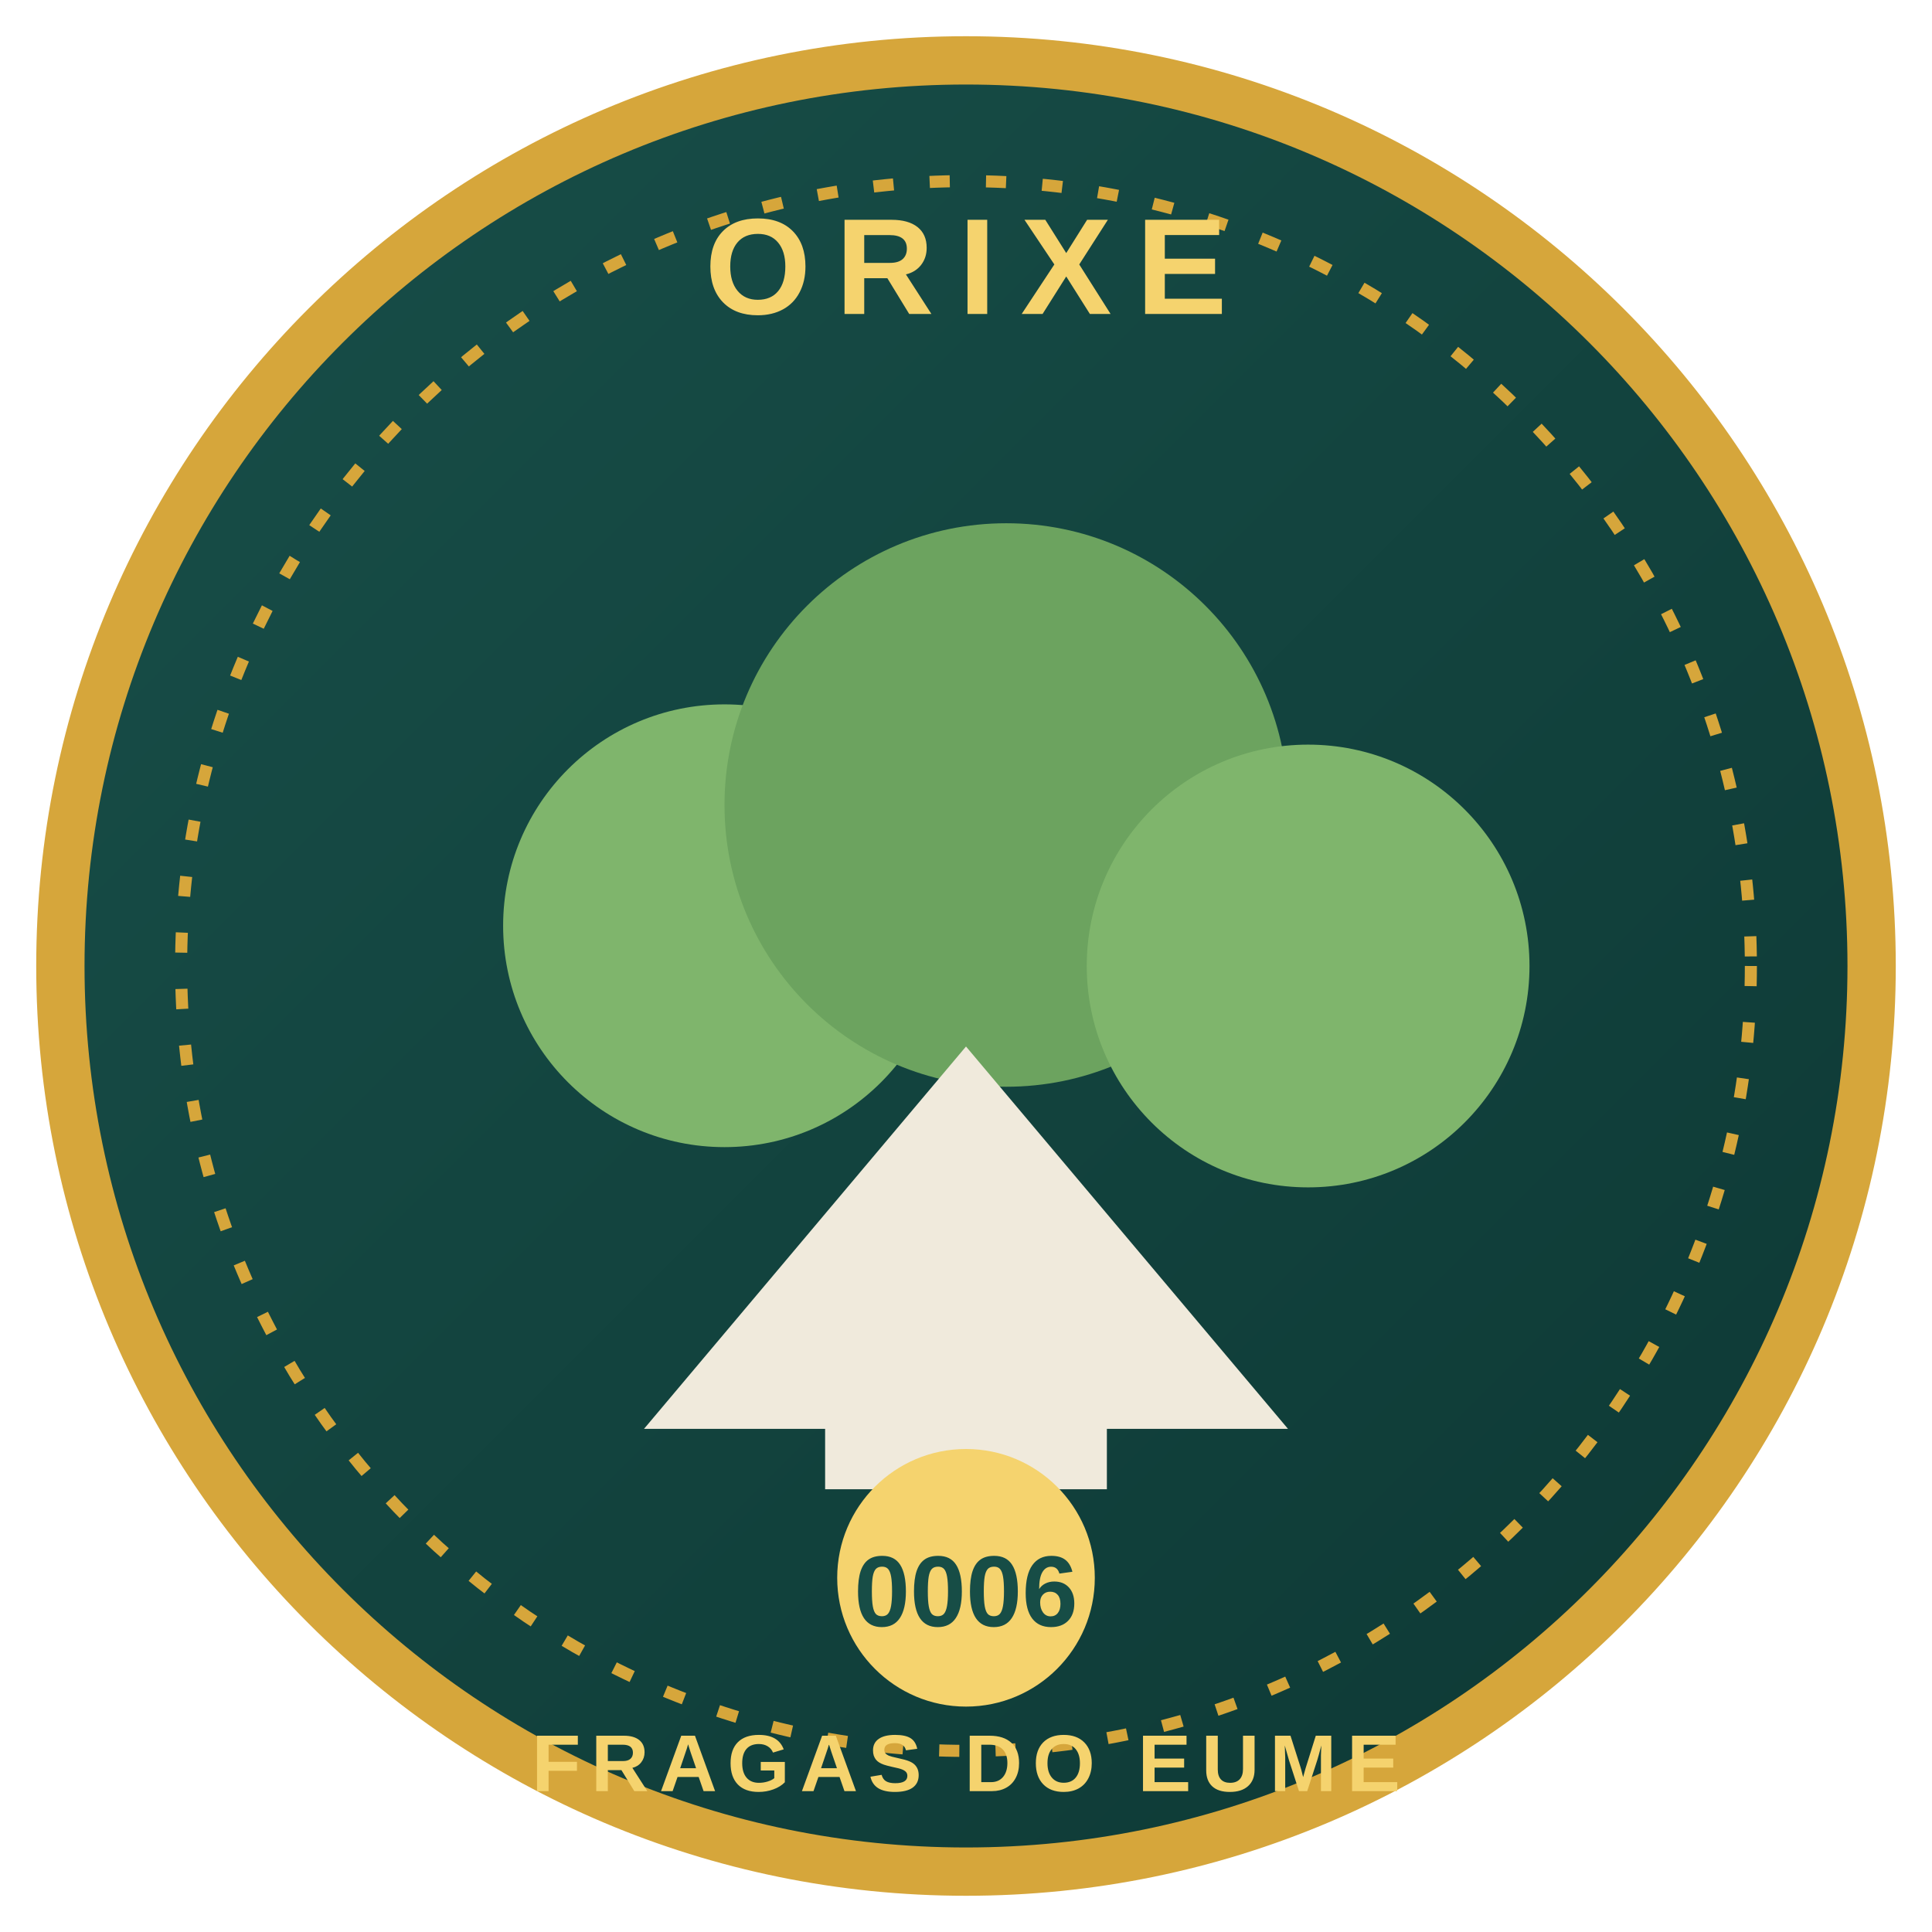
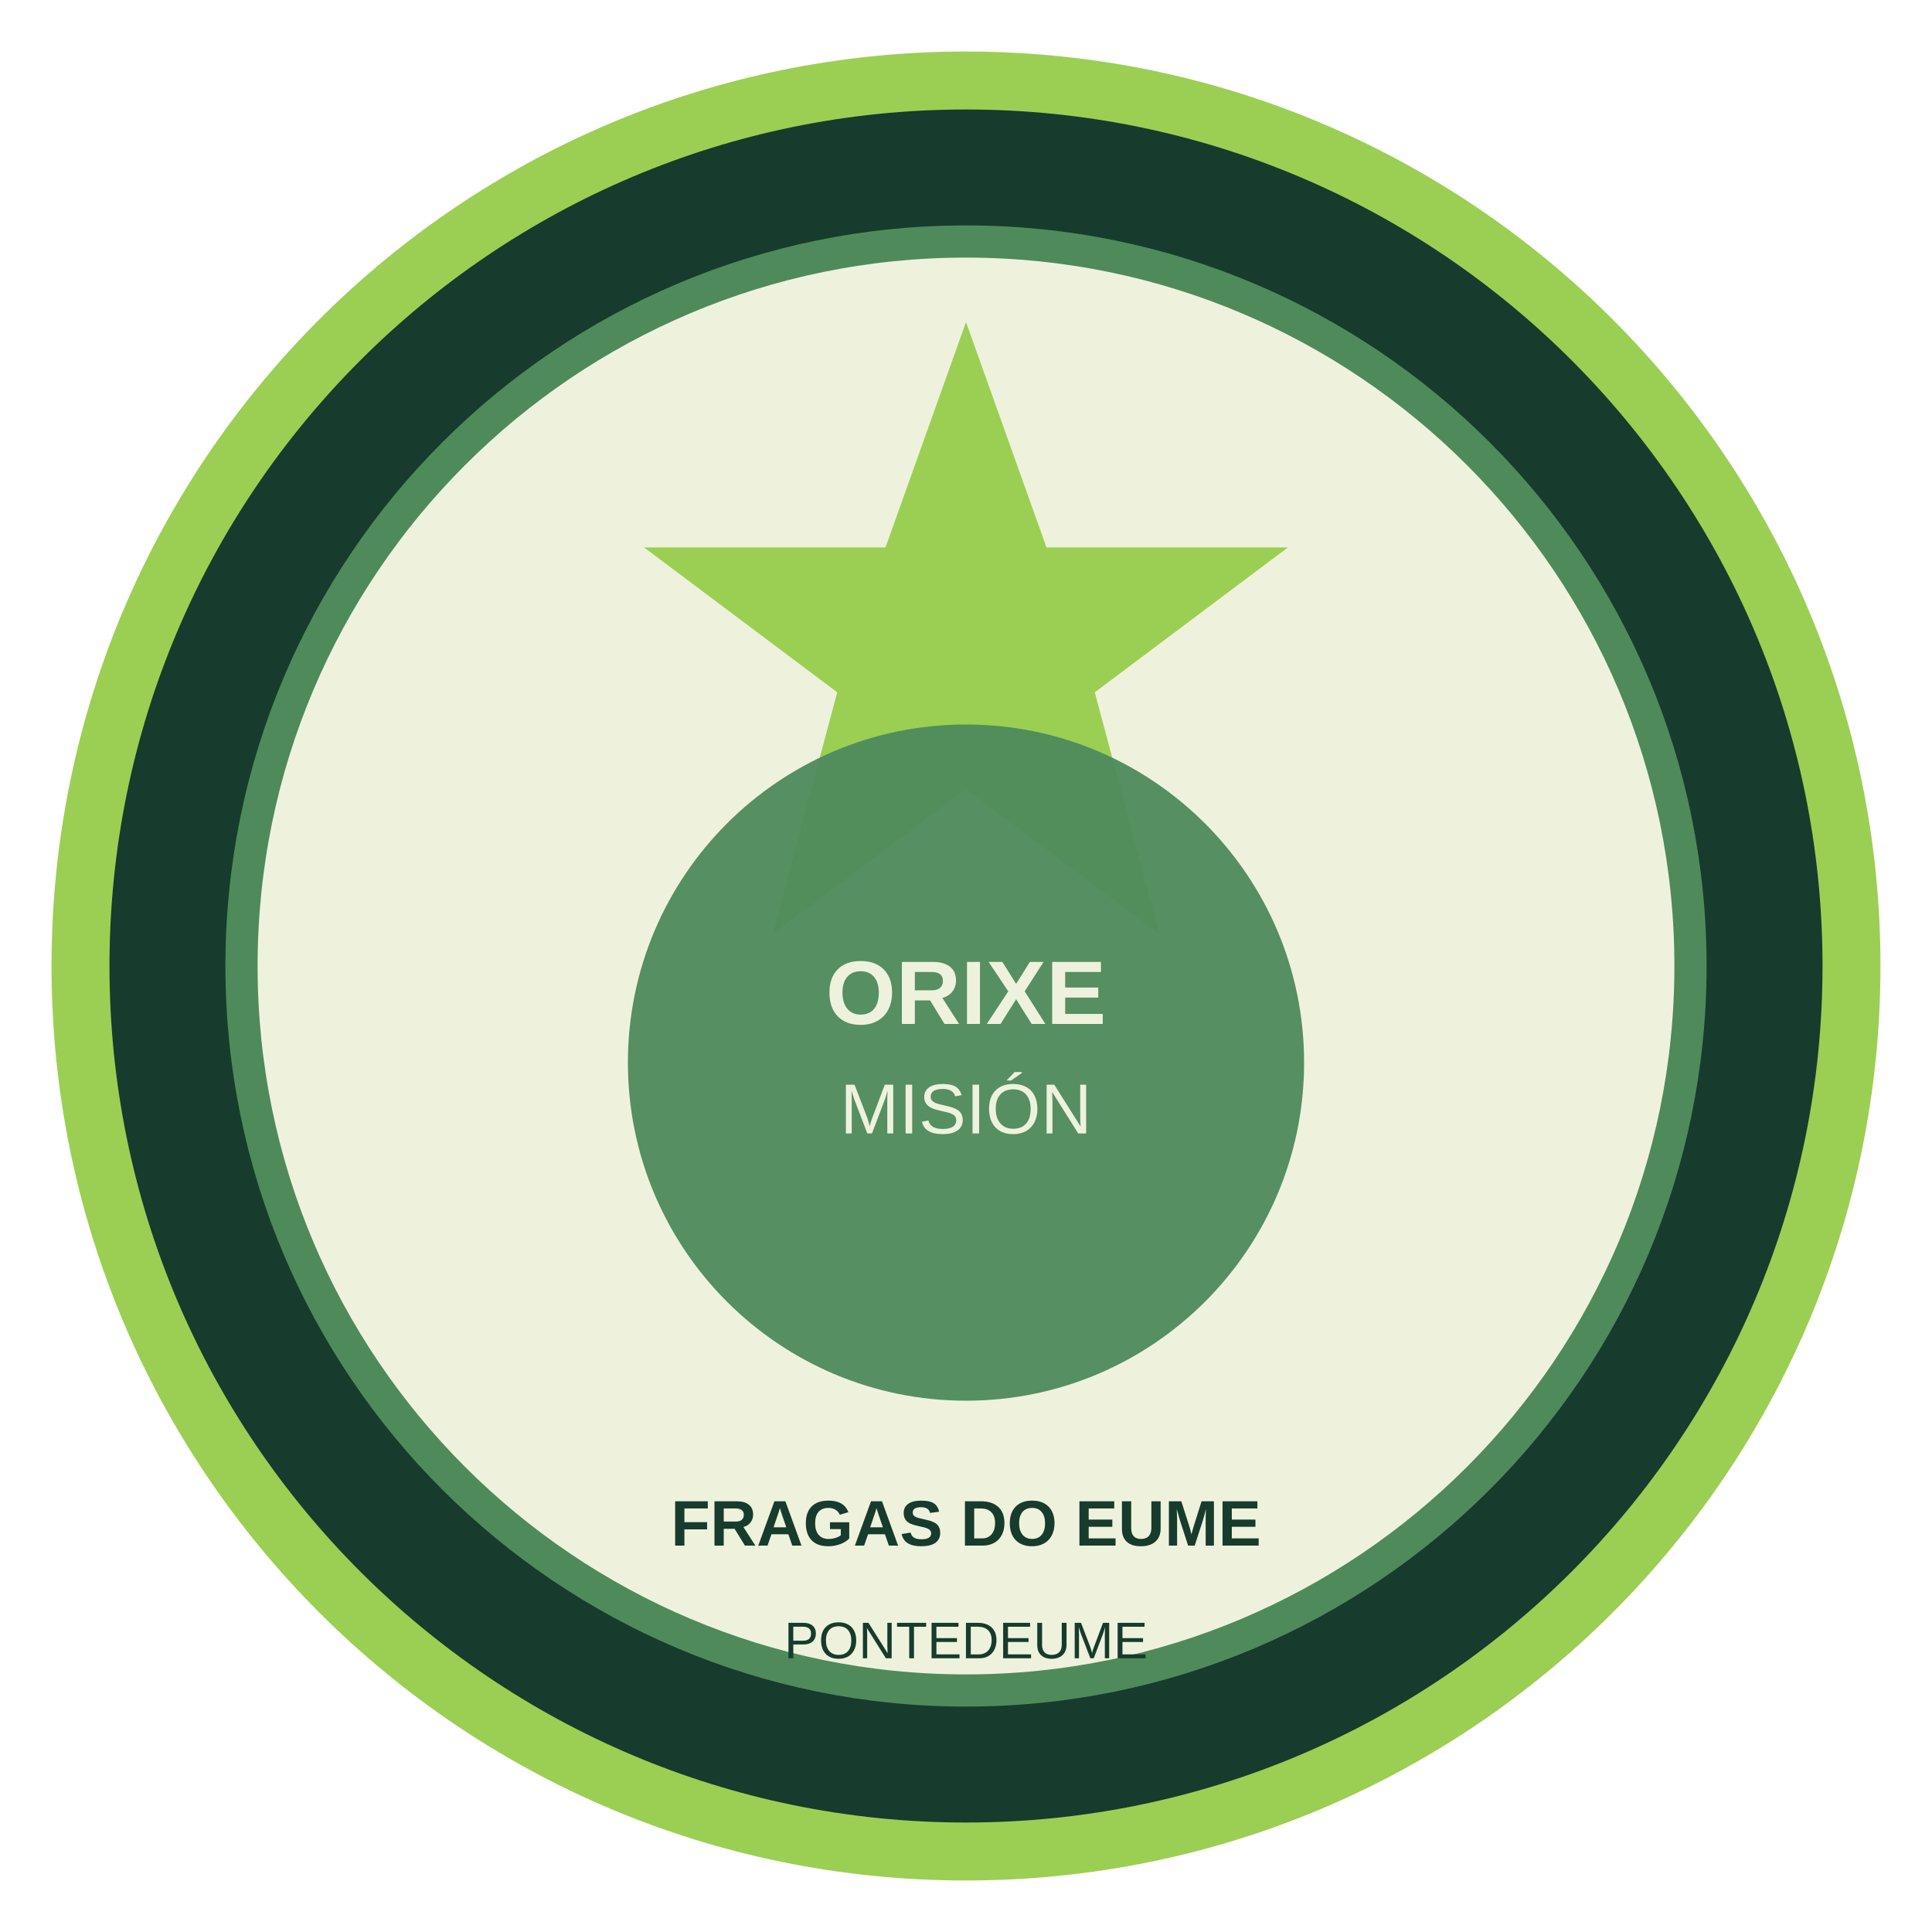
- <svg xmlns="http://www.w3.org/2000/svg" viewBox="0 0 480 480" role="img">
-   <defs>
-     <linearGradient id="g" x1="0" x2="1" y1="0" y2="1">
-       <stop offset="0" stop-color="#184f49" />
-       <stop offset="1" stop-color="#0d3834" />
-     </linearGradient>
-   </defs>
-   <circle cx="240" cy="240" r="225" fill="url(#g)" stroke="#d6a63b" stroke-width="12" />
-   <circle cx="240" cy="240" r="195" fill="none" stroke="#d6a63b" stroke-width="3" stroke-dasharray="5 9" />
-   <text x="240" y="78" text-anchor="middle" font-family="Arial,sans-serif" font-size="34" font-weight="800" letter-spacing="6" fill="#f5d36e">ORIXE</text>
-   <circle cx="180" cy="230" r="55" fill="#7fb56c" />
-   <circle cx="250" cy="200" r="70" fill="#6ca35f" />
-   <circle cx="325" cy="240" r="55" fill="#7fb56c" />
-   <path d="M160 355 L240 260 L320 355Z" fill="#f0eadc" />
-   <rect x="205" y="315" width="70" height="55" fill="#f0eadc" />
-   <circle cx="240" cy="392" r="32" fill="#f5d36e" />
-   <text x="240" y="404" text-anchor="middle" font-family="Arial,sans-serif" font-size="25" font-weight="800" fill="#174d46">0006</text>
-   <text x="240" y="445" text-anchor="middle" font-family="Arial,sans-serif" font-size="20" font-weight="700" letter-spacing="2.5" fill="#f5d36e">FRAGAS DO EUME</text>
+ <svg xmlns="http://www.w3.org/2000/svg" viewBox="0 0 600 600" role="img" aria-label="Insignia Fragas do Eume">
+   <circle cx="300" cy="300" r="275" fill="#173b2c" stroke="#9bcf53" stroke-width="18" />
+   <circle cx="300" cy="300" r="225" fill="#eef2dc" stroke="#4f8a5b" stroke-width="10" />
+   <path d="M300 100 L325 170 L400 170 L340 215 L360 290 L300 245 L240 290 L260 215 L200 170 L275 170Z" fill="#9bcf53" />
+   <circle cx="300" cy="330" r="105" fill="#4f8a5b" opacity=".95" />
+   <text x="300" y="318" text-anchor="middle" font-family="Arial,sans-serif" font-size="28" font-weight="700" fill="#eef2dc">ORIXE</text>
+   <text x="300" y="352" text-anchor="middle" font-family="Arial,sans-serif" font-size="22" fill="#eef2dc">MISIÓN</text>
+   <text x="300" y="480" text-anchor="middle" font-family="Arial,sans-serif" font-size="20" font-weight="700" fill="#173b2c">FRAGAS DO EUME</text>
+   <text x="300" y="515" text-anchor="middle" font-family="Arial,sans-serif" font-size="16" fill="#173b2c">PONTEDEUME</text>
</svg>
